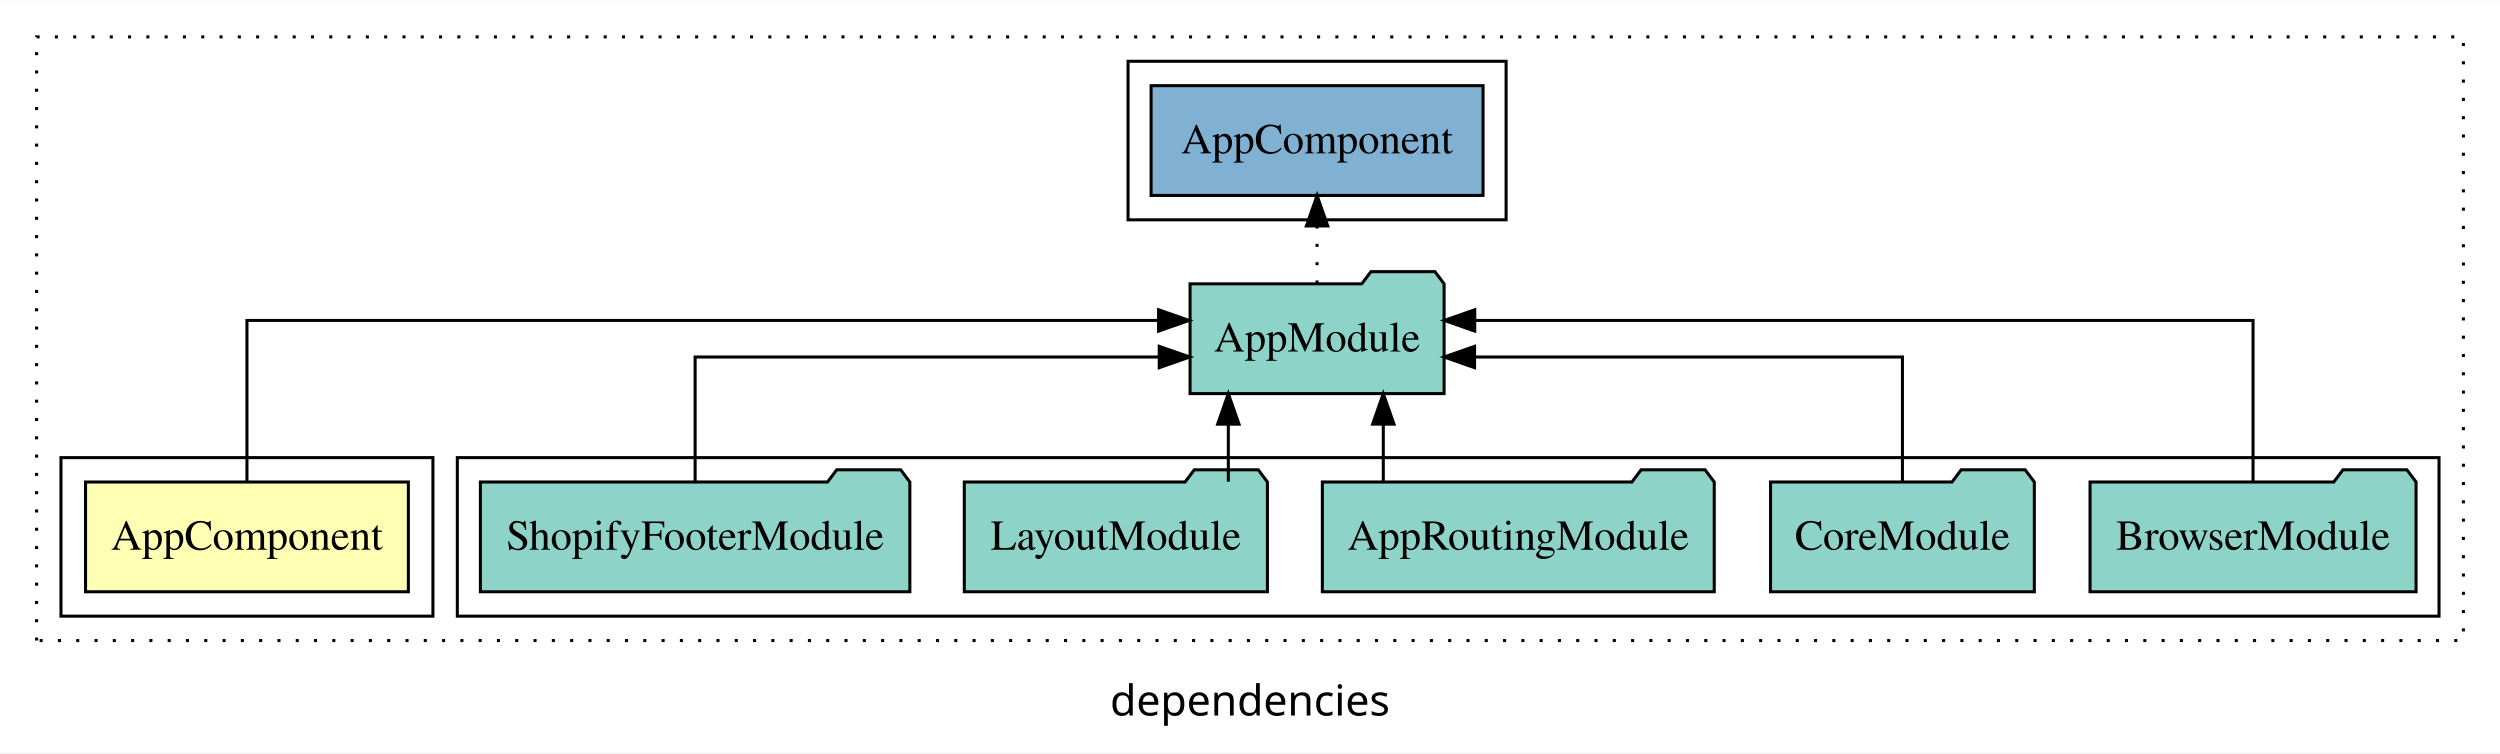
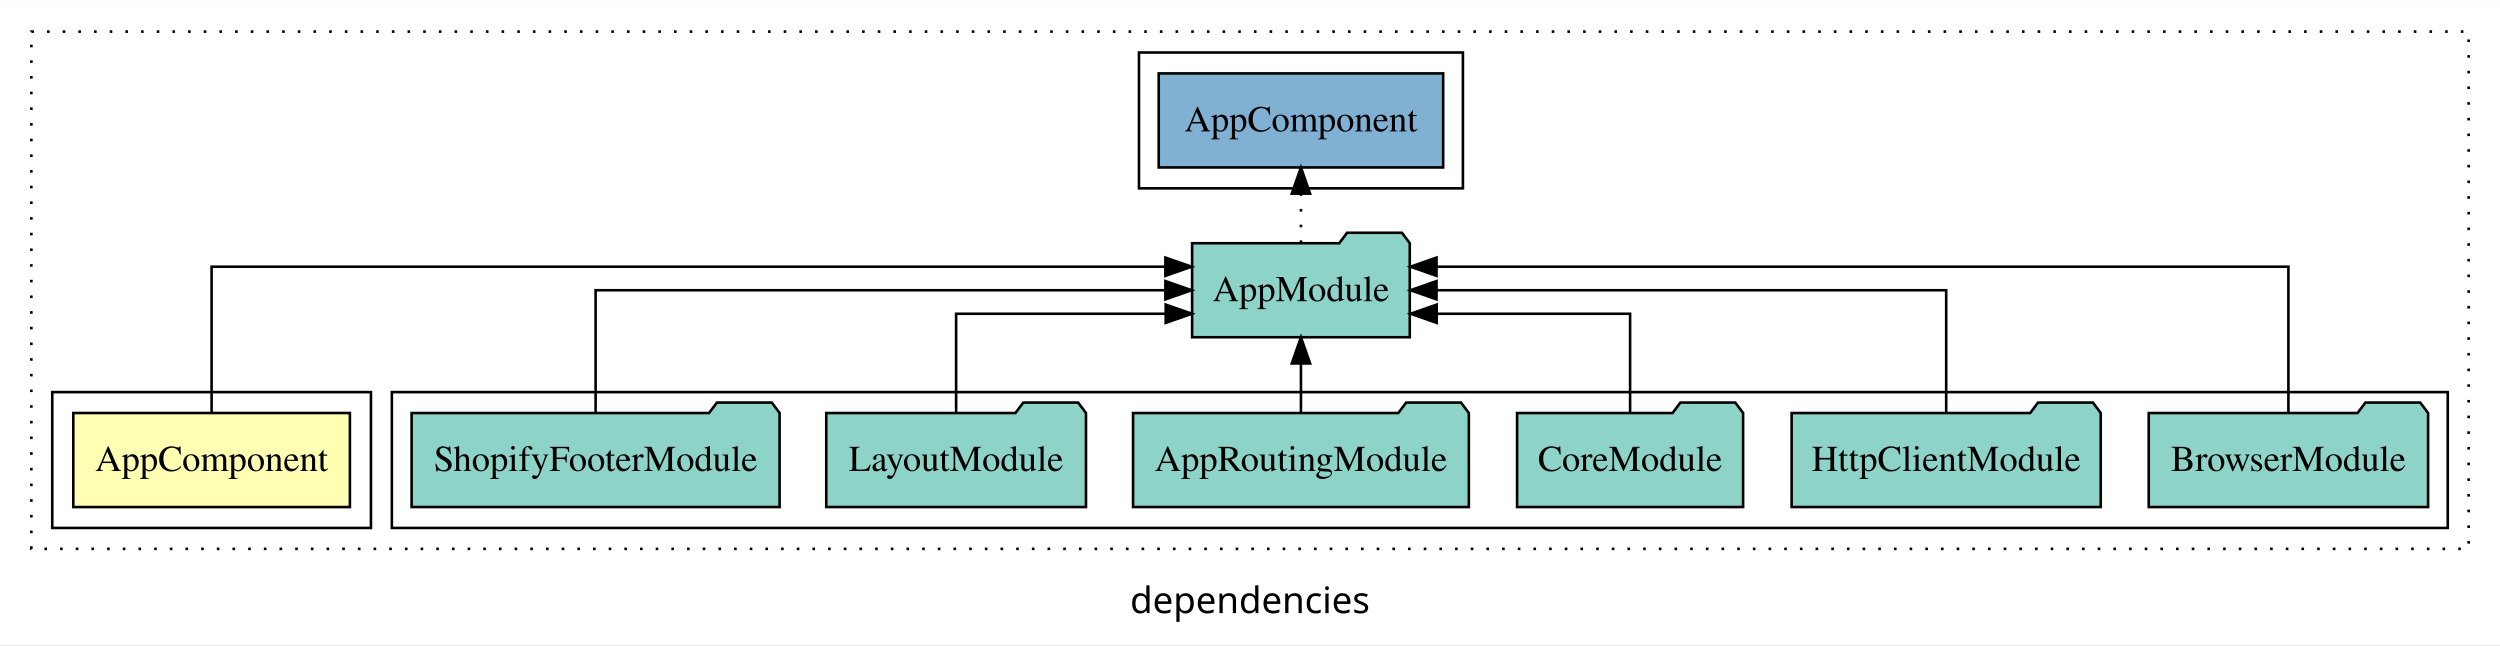
- <svg xmlns="http://www.w3.org/2000/svg" width="820pt" height="247pt" viewBox="0.00 0.00 820.00 246.80">
+ <svg xmlns="http://www.w3.org/2000/svg" width="957pt" height="247pt" viewBox="0.00 0.00 957.00 246.80">
  <g id="graph0" class="graph" transform="scale(1 1) rotate(0) translate(4 242.8)">
-     <polygon fill="white" stroke="transparent" points="-4,4 -4,-242.8 816,-242.8 816,4 -4,4" />
-     <text text-anchor="middle" x="406" y="-8.2" font-family="sans-serif" font-size="14.00">dependencies</text>
+     <polygon fill="white" stroke="transparent" points="-4,4 -4,-242.8 953,-242.8 953,4 -4,4" />
+     <text text-anchor="middle" x="474.5" y="-8.2" font-family="sans-serif" font-size="14.00">dependencies</text>
    <g id="clust1" class="cluster">
-       <polygon fill="none" stroke="black" stroke-dasharray="1,5" points="8,-32.8 8,-230.8 804,-230.8 804,-32.8 8,-32.8" />
+       <polygon fill="none" stroke="black" stroke-dasharray="1,5" points="8,-32.8 8,-230.8 941,-230.8 941,-32.8 8,-32.8" />
    </g>
    <g id="clust6" class="cluster">
-       <polygon fill="none" stroke="black" points="366,-170.8 366,-222.8 490,-222.8 490,-170.8 366,-170.8" />
+       <polygon fill="none" stroke="black" points="432,-170.8 432,-222.8 556,-222.8 556,-170.8 432,-170.8" />
    </g>
    <g id="clust4" class="cluster">
-       <polygon fill="none" stroke="black" points="146,-40.8 146,-92.8 796,-92.8 796,-40.8 146,-40.8" />
+       <polygon fill="none" stroke="black" points="146,-40.8 146,-92.8 933,-92.8 933,-40.8 146,-40.8" />
    </g>
    <g id="clust2" class="cluster">
      <polygon fill="none" stroke="black" points="16,-40.8 16,-92.8 138,-92.8 138,-40.8 16,-40.8" />
    </g>
    <g id="node1" class="node">
      <polygon fill="#ffffb3" stroke="black" points="129.94,-84.8 24.06,-84.8 24.06,-48.8 129.94,-48.8 129.94,-84.8" />
      <text text-anchor="middle" x="77" y="-62.6" font-family="Times,serif" font-size="14.00">AppComponent</text>
    </g>
    <g id="node2" class="node">
-       <polygon fill="#8dd3c7" stroke="black" points="469.66,-149.8 466.66,-153.8 445.66,-153.8 442.66,-149.8 386.34,-149.8 386.34,-113.8 469.66,-113.8 469.66,-149.8" />
-       <text text-anchor="middle" x="428" y="-127.6" font-family="Times,serif" font-size="14.00">AppModule</text>
+       <polygon fill="#8dd3c7" stroke="black" points="535.66,-149.8 532.66,-153.8 511.66,-153.8 508.66,-149.8 452.34,-149.8 452.34,-113.8 535.66,-113.8 535.66,-149.8" />
+       <text text-anchor="middle" x="494" y="-127.6" font-family="Times,serif" font-size="14.00">AppModule</text>
    </g>
    <g id="edge1" class="edge">
-       <path fill="none" stroke="black" d="M77,-85.08C77,-106.12 77,-137.8 77,-137.8 77,-137.8 376.01,-137.8 376.01,-137.8" />
-       <polygon fill="black" stroke="black" points="376.01,-141.3 386.01,-137.8 376.01,-134.3 376.01,-141.3" />
+       <path fill="none" stroke="black" d="M77,-85.09C77,-107.01 77,-140.8 77,-140.8 77,-140.8 442.11,-140.8 442.11,-140.8" />
+       <polygon fill="black" stroke="black" points="442.11,-144.3 452.11,-140.8 442.11,-137.3 442.11,-144.3" />
    </g>
-     <g id="node8" class="node">
-       <polygon fill="#80b1d3" stroke="black" points="482.44,-214.8 373.56,-214.8 373.56,-178.8 482.44,-178.8 482.44,-214.8" />
-       <text text-anchor="middle" x="428" y="-192.6" font-family="Times,serif" font-size="14.00">AppComponent </text>
+     <g id="node9" class="node">
+       <polygon fill="#80b1d3" stroke="black" points="548.44,-214.8 439.56,-214.8 439.56,-178.8 548.44,-178.8 548.44,-214.8" />
+       <text text-anchor="middle" x="494" y="-192.6" font-family="Times,serif" font-size="14.00">AppComponent </text>
    </g>
-     <g id="edge7" class="edge">
-       <path fill="none" stroke="black" stroke-dasharray="1,5" d="M428,-149.91C428,-149.91 428,-168.79 428,-168.79" />
-       <polygon fill="black" stroke="black" points="424.5,-168.79 428,-178.79 431.5,-168.79 424.5,-168.79" />
+     <g id="edge8" class="edge">
+       <path fill="none" stroke="black" stroke-dasharray="1,5" d="M494,-149.91C494,-149.91 494,-168.79 494,-168.79" />
+       <polygon fill="black" stroke="black" points="490.5,-168.79 494,-178.79 497.5,-168.79 490.5,-168.79" />
    </g>
    <g id="node3" class="node">
-       <polygon fill="#8dd3c7" stroke="black" points="788.47,-84.8 785.47,-88.8 764.47,-88.8 761.47,-84.8 681.53,-84.8 681.53,-48.8 788.47,-48.8 788.47,-84.8" />
-       <text text-anchor="middle" x="735" y="-62.6" font-family="Times,serif" font-size="14.00">BrowserModule</text>
+       <polygon fill="#8dd3c7" stroke="black" points="925.47,-84.8 922.47,-88.8 901.47,-88.8 898.47,-84.8 818.53,-84.8 818.53,-48.8 925.47,-48.8 925.47,-84.8" />
+       <text text-anchor="middle" x="872" y="-62.6" font-family="Times,serif" font-size="14.00">BrowserModule</text>
    </g>
    <g id="edge2" class="edge">
-       <path fill="none" stroke="black" d="M735,-85.08C735,-106.12 735,-137.8 735,-137.8 735,-137.8 479.72,-137.8 479.72,-137.8" />
-       <polygon fill="black" stroke="black" points="479.72,-134.3 469.72,-137.8 479.72,-141.3 479.72,-134.3" />
+       <path fill="none" stroke="black" d="M872,-85.09C872,-107.01 872,-140.8 872,-140.8 872,-140.8 545.9,-140.8 545.9,-140.8" />
+       <polygon fill="black" stroke="black" points="545.9,-137.3 535.9,-140.8 545.9,-144.3 545.9,-137.3" />
    </g>
    <g id="node4" class="node">
+       <polygon fill="#8dd3c7" stroke="black" points="800.16,-84.8 797.16,-88.8 776.16,-88.8 773.16,-84.8 681.84,-84.8 681.84,-48.8 800.16,-48.8 800.16,-84.8" />
+       <text text-anchor="middle" x="741" y="-62.6" font-family="Times,serif" font-size="14.00">HttpClientModule</text>
+     </g>
+     <g id="edge3" class="edge">
+       <path fill="none" stroke="black" d="M741,-84.91C741,-104.14 741,-131.8 741,-131.8 741,-131.8 545.9,-131.8 545.9,-131.8" />
+       <polygon fill="black" stroke="black" points="545.9,-128.3 535.9,-131.8 545.9,-135.3 545.9,-128.3" />
+     </g>
+     <g id="node5" class="node">
      <polygon fill="#8dd3c7" stroke="black" points="663.26,-84.8 660.26,-88.8 639.26,-88.8 636.26,-84.8 576.74,-84.8 576.74,-48.8 663.26,-48.8 663.26,-84.8" />
      <text text-anchor="middle" x="620" y="-62.6" font-family="Times,serif" font-size="14.00">CoreModule</text>
    </g>
-     <g id="edge3" class="edge">
-       <path fill="none" stroke="black" d="M620,-84.82C620,-102.17 620,-125.8 620,-125.8 620,-125.8 479.66,-125.8 479.66,-125.8" />
-       <polygon fill="black" stroke="black" points="479.66,-122.3 469.66,-125.8 479.66,-129.3 479.66,-122.3" />
+     <g id="edge4" class="edge">
+       <path fill="none" stroke="black" d="M620,-84.83C620,-101.2 620,-122.8 620,-122.8 620,-122.8 545.96,-122.8 545.96,-122.8" />
+       <polygon fill="black" stroke="black" points="545.96,-119.3 535.96,-122.8 545.96,-126.3 545.96,-119.3" />
    </g>
-     <g id="node5" class="node">
+     <g id="node6" class="node">
      <polygon fill="#8dd3c7" stroke="black" points="558.27,-84.8 555.27,-88.8 534.27,-88.8 531.27,-84.8 429.73,-84.8 429.73,-48.8 558.27,-48.8 558.27,-84.8" />
      <text text-anchor="middle" x="494" y="-62.6" font-family="Times,serif" font-size="14.00">AppRoutingModule</text>
    </g>
-     <g id="edge4" class="edge">
-       <path fill="none" stroke="black" d="M449.72,-84.91C449.72,-84.91 449.72,-103.79 449.72,-103.79" />
-       <polygon fill="black" stroke="black" points="446.22,-103.79 449.72,-113.79 453.22,-103.79 446.22,-103.79" />
+     <g id="edge5" class="edge">
+       <path fill="none" stroke="black" d="M494,-84.91C494,-84.91 494,-103.79 494,-103.79" />
+       <polygon fill="black" stroke="black" points="490.5,-103.79 494,-113.79 497.5,-103.79 490.5,-103.79" />
    </g>
-     <g id="node6" class="node">
+     <g id="node7" class="node">
      <polygon fill="#8dd3c7" stroke="black" points="411.71,-84.8 408.71,-88.8 387.71,-88.8 384.71,-84.8 312.29,-84.8 312.29,-48.8 411.71,-48.8 411.71,-84.8" />
      <text text-anchor="middle" x="362" y="-62.6" font-family="Times,serif" font-size="14.00">LayoutModule</text>
    </g>
-     <g id="edge5" class="edge">
-       <path fill="none" stroke="black" d="M398.89,-84.91C398.89,-84.91 398.89,-103.79 398.89,-103.79" />
-       <polygon fill="black" stroke="black" points="395.39,-103.79 398.89,-113.79 402.39,-103.79 395.39,-103.79" />
+     <g id="edge6" class="edge">
+       <path fill="none" stroke="black" d="M362,-84.83C362,-101.2 362,-122.8 362,-122.8 362,-122.8 442.23,-122.8 442.23,-122.8" />
+       <polygon fill="black" stroke="black" points="442.23,-126.3 452.23,-122.8 442.23,-119.3 442.23,-126.3" />
    </g>
-     <g id="node7" class="node">
+     <g id="node8" class="node">
      <polygon fill="#8dd3c7" stroke="black" points="294.43,-84.8 291.43,-88.8 270.43,-88.8 267.43,-84.8 153.57,-84.8 153.57,-48.8 294.43,-48.8 294.43,-84.8" />
      <text text-anchor="middle" x="224" y="-62.6" font-family="Times,serif" font-size="14.00">ShopifyFooterModule</text>
    </g>
-     <g id="edge6" class="edge">
-       <path fill="none" stroke="black" d="M224,-84.82C224,-102.17 224,-125.8 224,-125.8 224,-125.8 376.23,-125.8 376.23,-125.8" />
-       <polygon fill="black" stroke="black" points="376.23,-129.3 386.23,-125.8 376.23,-122.3 376.23,-129.3" />
+     <g id="edge7" class="edge">
+       <path fill="none" stroke="black" d="M224,-84.91C224,-104.14 224,-131.8 224,-131.8 224,-131.8 442.11,-131.8 442.11,-131.8" />
+       <polygon fill="black" stroke="black" points="442.11,-135.3 452.11,-131.8 442.11,-128.3 442.11,-135.3" />
    </g>
  </g>
</svg>
